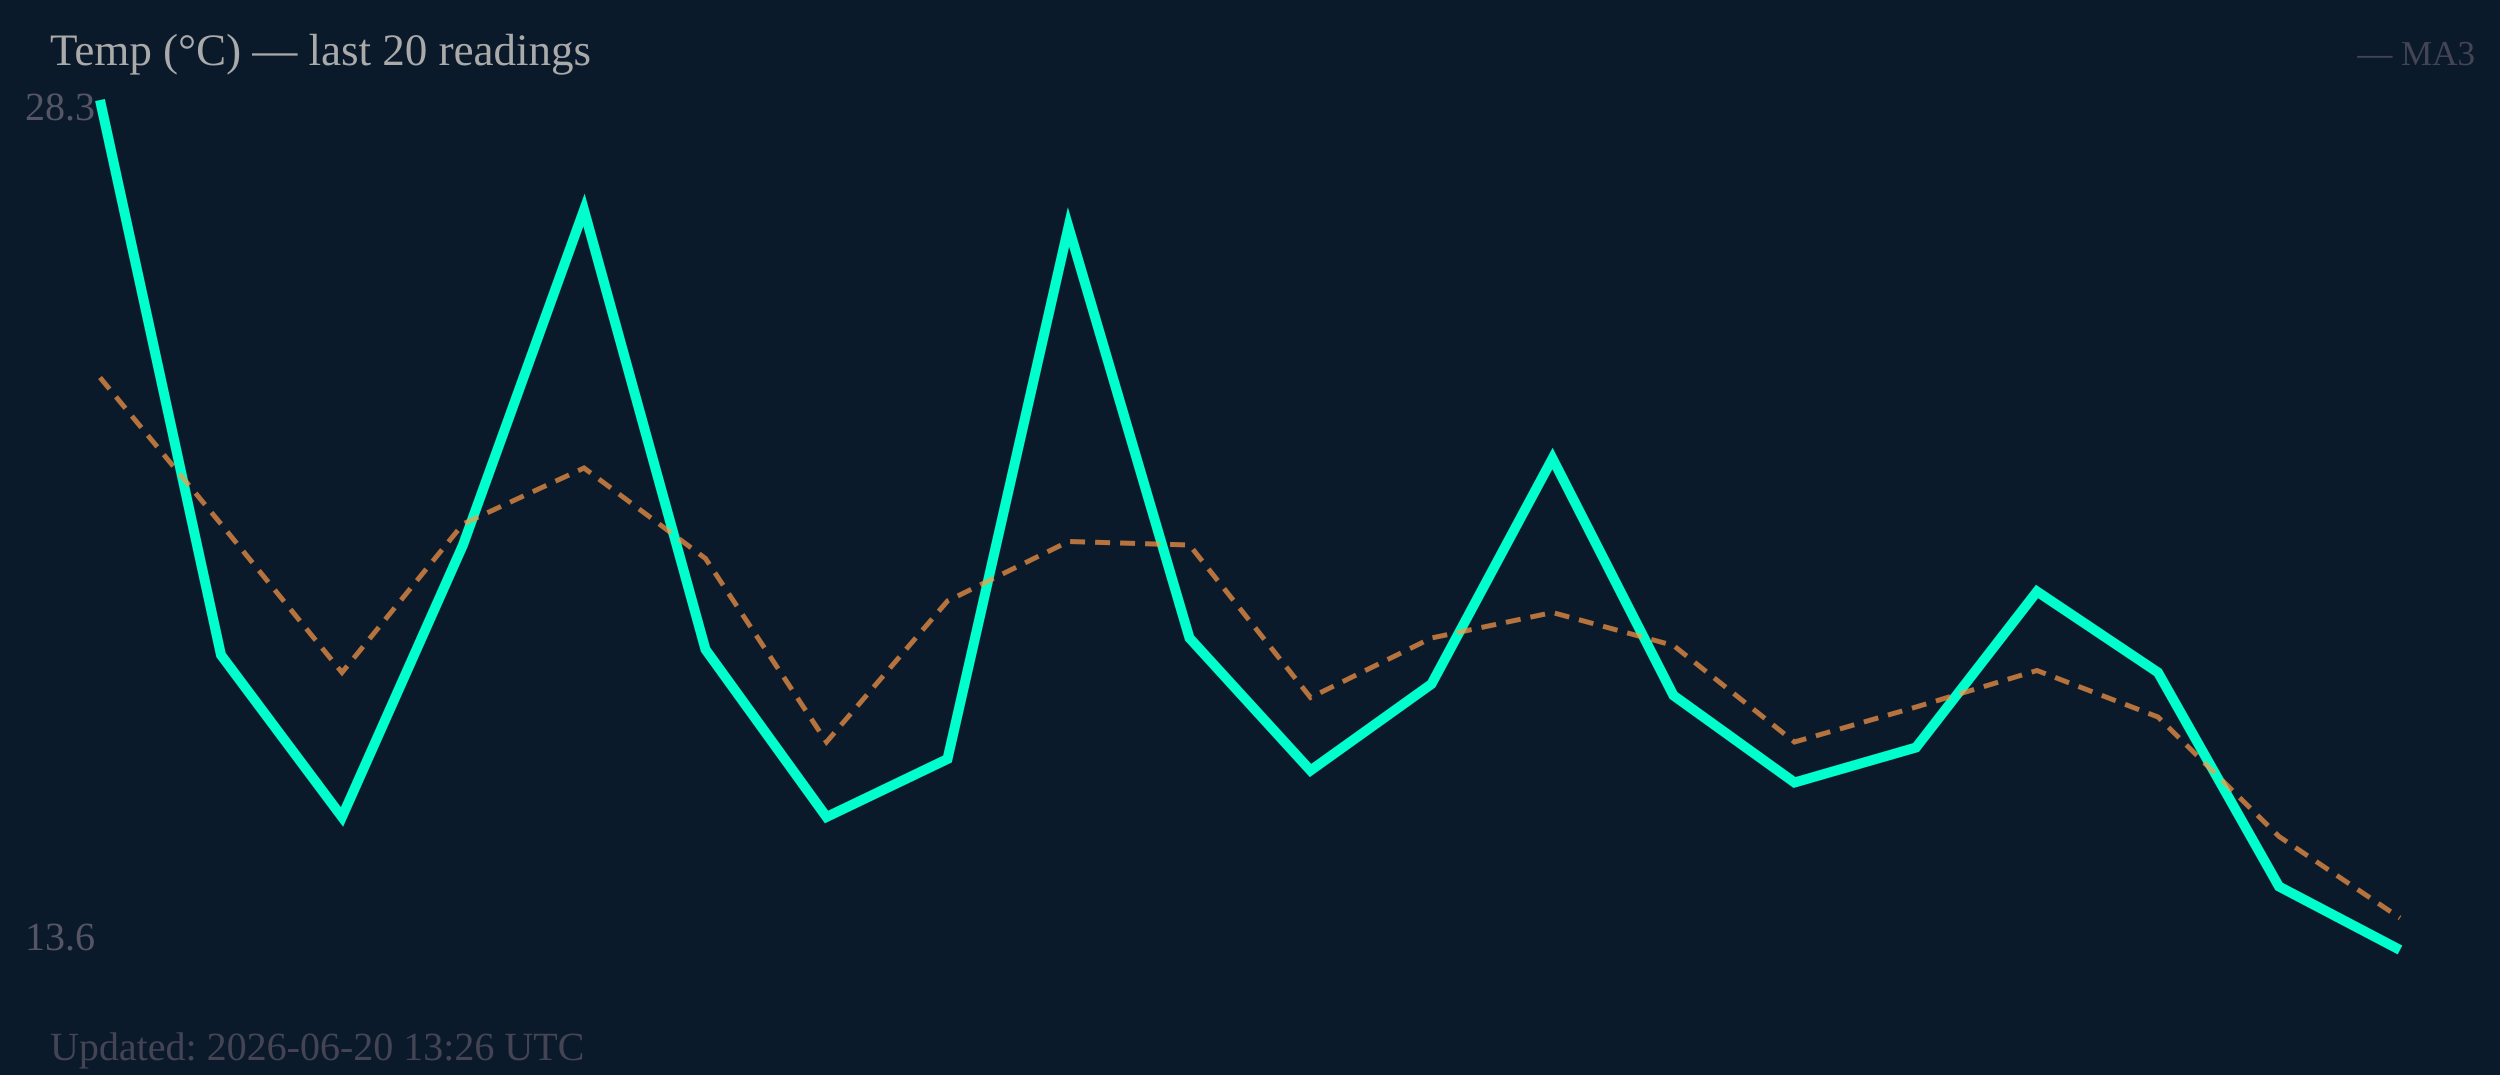
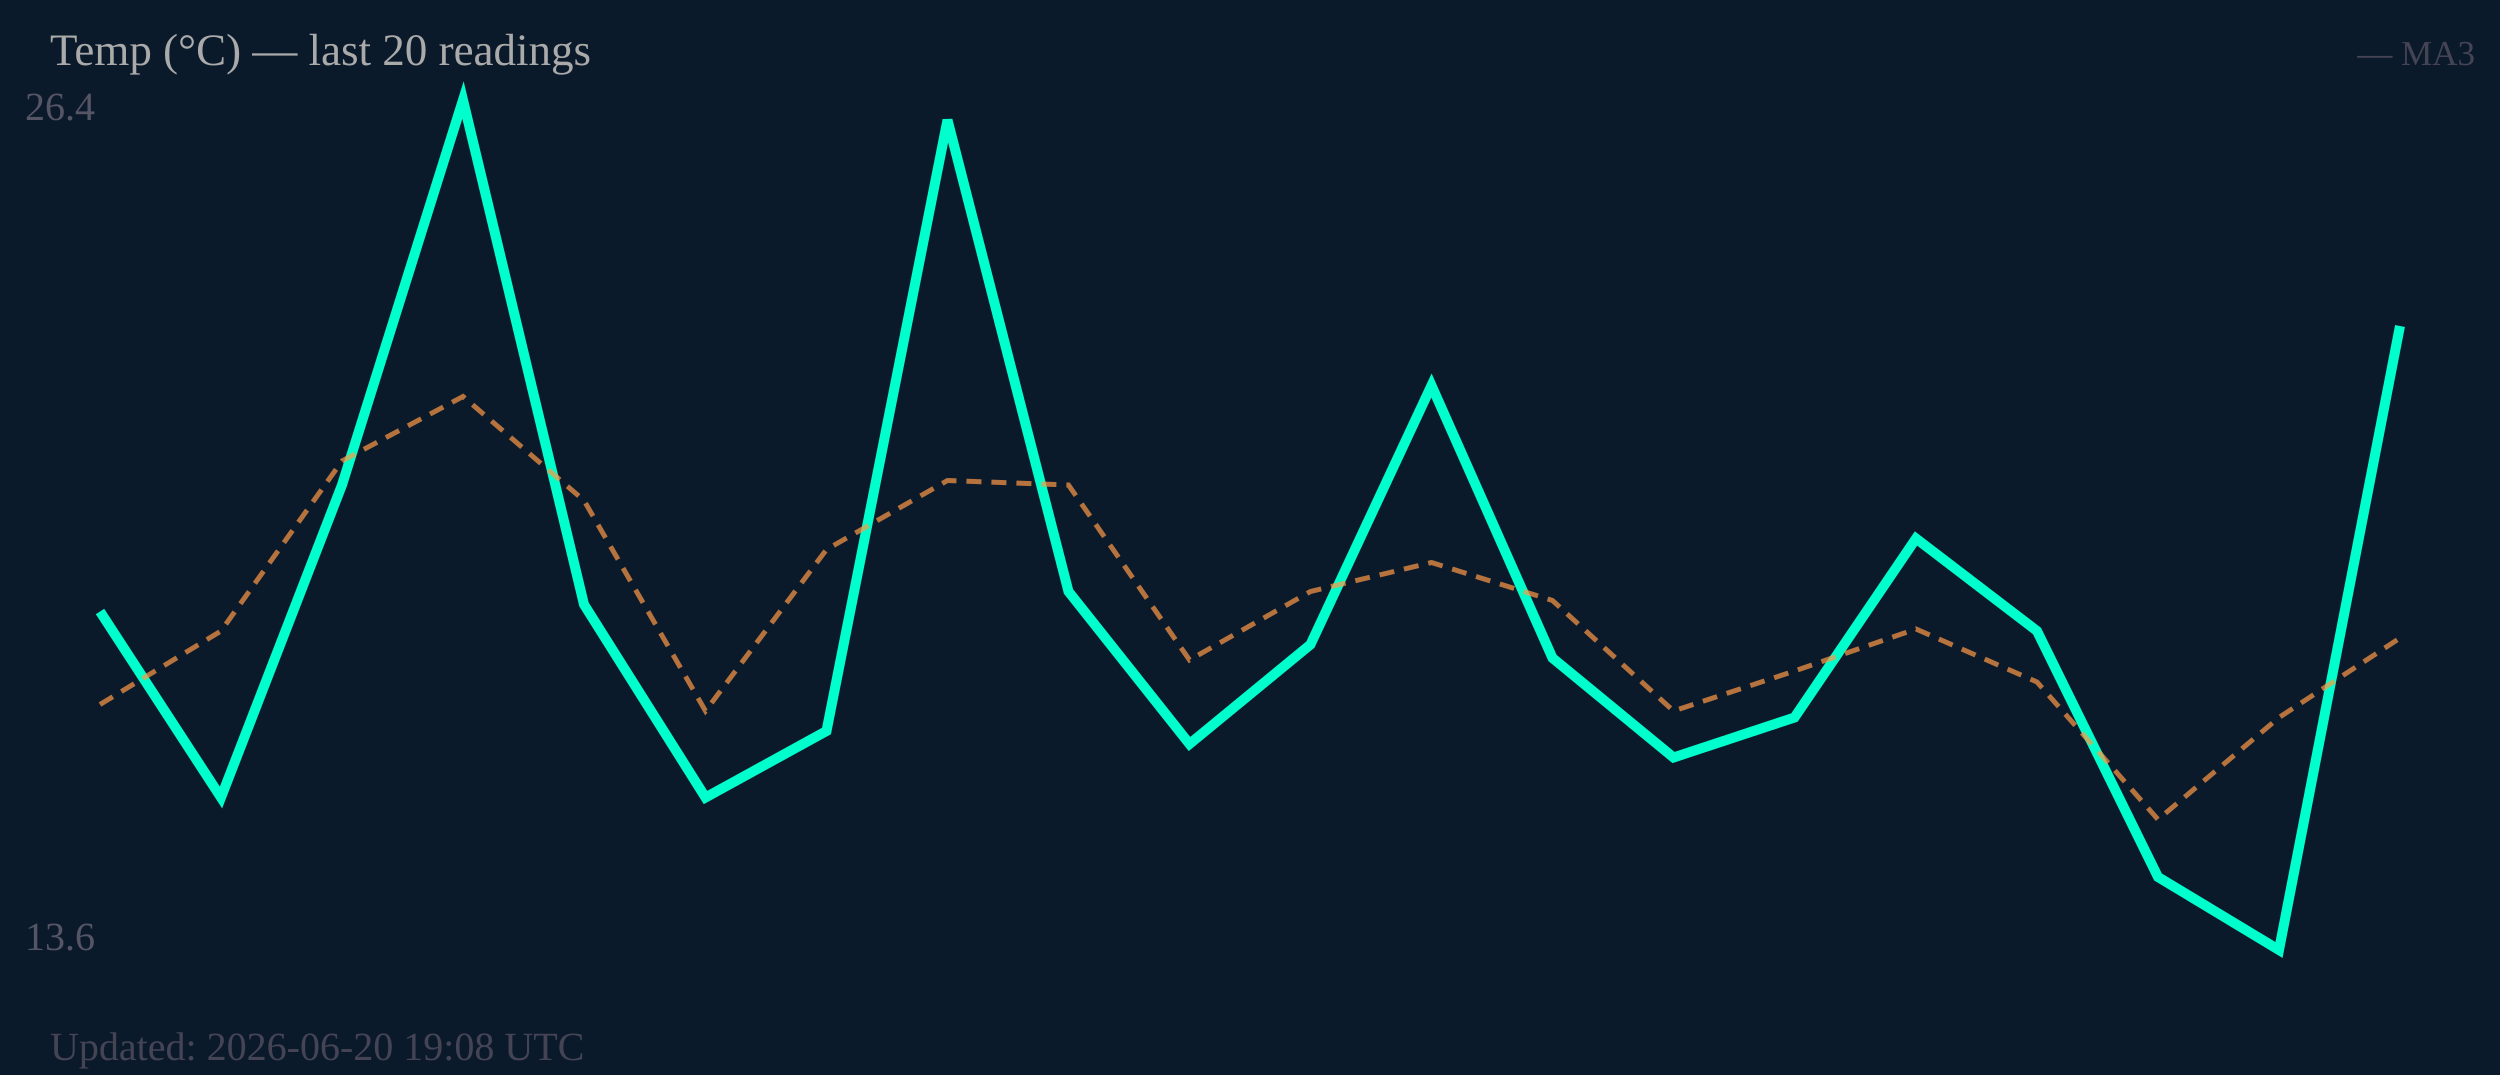
<svg xmlns="http://www.w3.org/2000/svg" width="500" height="215" viewBox="0 0 500 215">
  <rect width="500" height="215" fill="#0b1a2a" />
-   <text x="5" y="24" font-size="8" fill="#556">28.3</text>
+   <text x="5" y="24" font-size="8" fill="#556">26.4</text>
  <text x="5" y="190" font-size="8" fill="#556">13.6</text>
-   <polyline fill="none" stroke="#00ffcc" stroke-width="2" points="20.0,20.0 44.2,131.0 68.4,163.4 92.6,109.0 116.8,42.0 141.1,129.9 165.3,163.4 189.5,151.8 213.7,45.4 237.9,127.6 262.1,154.1 286.3,136.8 310.5,91.7 334.7,139.1 358.9,156.5 383.2,149.5 407.4,118.3 431.6,134.5 455.8,177.3 480.0,190.0" />
-   <polyline fill="none" stroke="#ff9944" stroke-width="1" stroke-dasharray="3,2" opacity="0.7" points="20.0,75.5 44.2,104.8 68.4,134.5 92.6,104.8 116.8,93.6 141.1,111.7 165.3,148.4 189.5,120.2 213.7,108.3 237.9,109.0 262.1,139.5 286.3,127.6 310.5,122.5 334.7,129.1 358.9,148.4 383.2,141.4 407.4,134.1 431.6,143.4 455.8,167.3 480.0,183.6" />
+   <polyline fill="none" stroke="#00ffcc" stroke-width="2" points="20.0,122.3 44.2,159.5 68.4,97.0 92.6,20.0 116.8,120.9 141.1,159.5 165.3,146.2 189.5,24.0 213.7,118.3 237.9,148.8 262.1,128.9 286.3,77.1 310.5,131.6 334.7,151.5 358.9,143.5 383.2,107.7 407.4,126.2 431.6,175.4 455.8,190.0 480.0,65.2" />
+   <polyline fill="none" stroke="#ff9944" stroke-width="1" stroke-dasharray="3,2" opacity="0.7" points="20.0,140.9 44.2,126.2 68.4,92.2 92.6,79.3 116.8,100.1 141.1,142.2 165.3,109.9 189.5,96.1 213.7,97.0 237.9,132.0 262.1,118.3 286.3,112.5 310.5,120.1 334.7,142.2 358.9,134.2 383.2,125.8 407.4,136.4 431.6,163.9 455.8,143.5 480.0,127.6" />
  <text x="10" y="13" font-size="9" fill="#aaa">Temp (°C) — last 20 readings</text>
  <text x="495" y="13" font-size="7" fill="#445" text-anchor="end">— MA3</text>
-   <text x="10" y="212" font-size="8" fill="#445">Updated: 2026-06-20 13:26 UTC</text>
+   <text x="10" y="212" font-size="8" fill="#445">Updated: 2026-06-20 19:08 UTC</text>
</svg>
